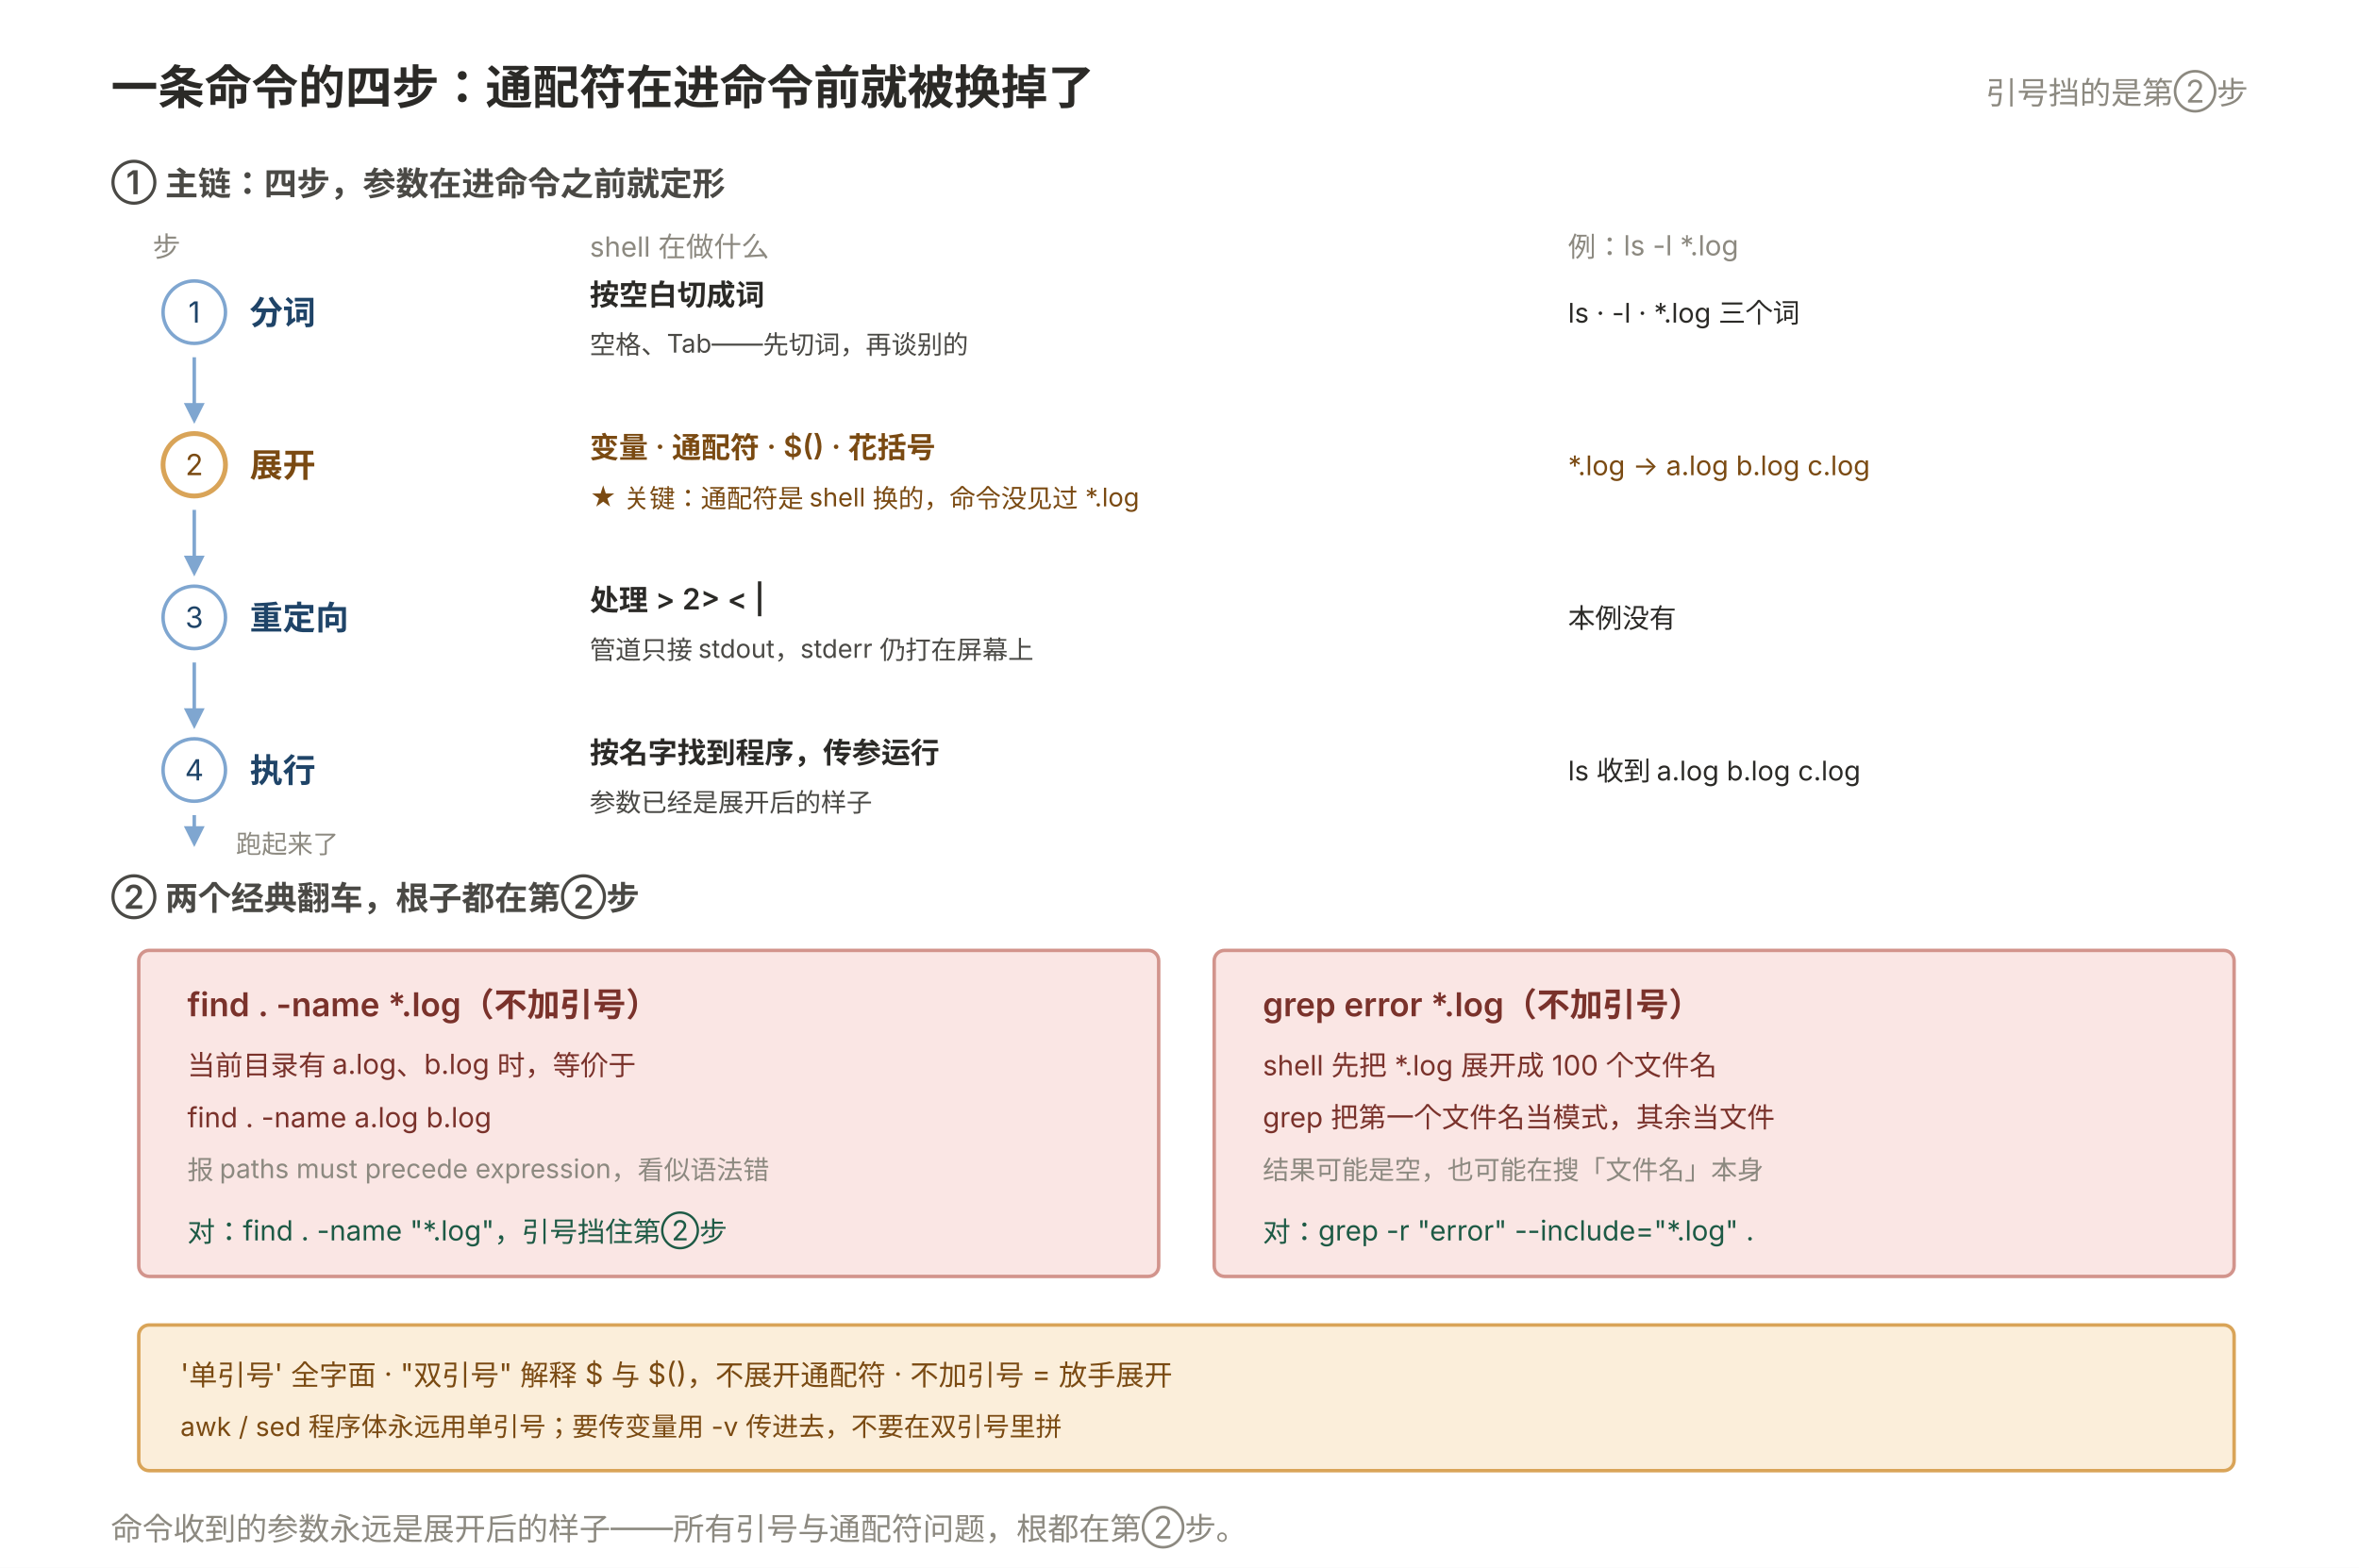
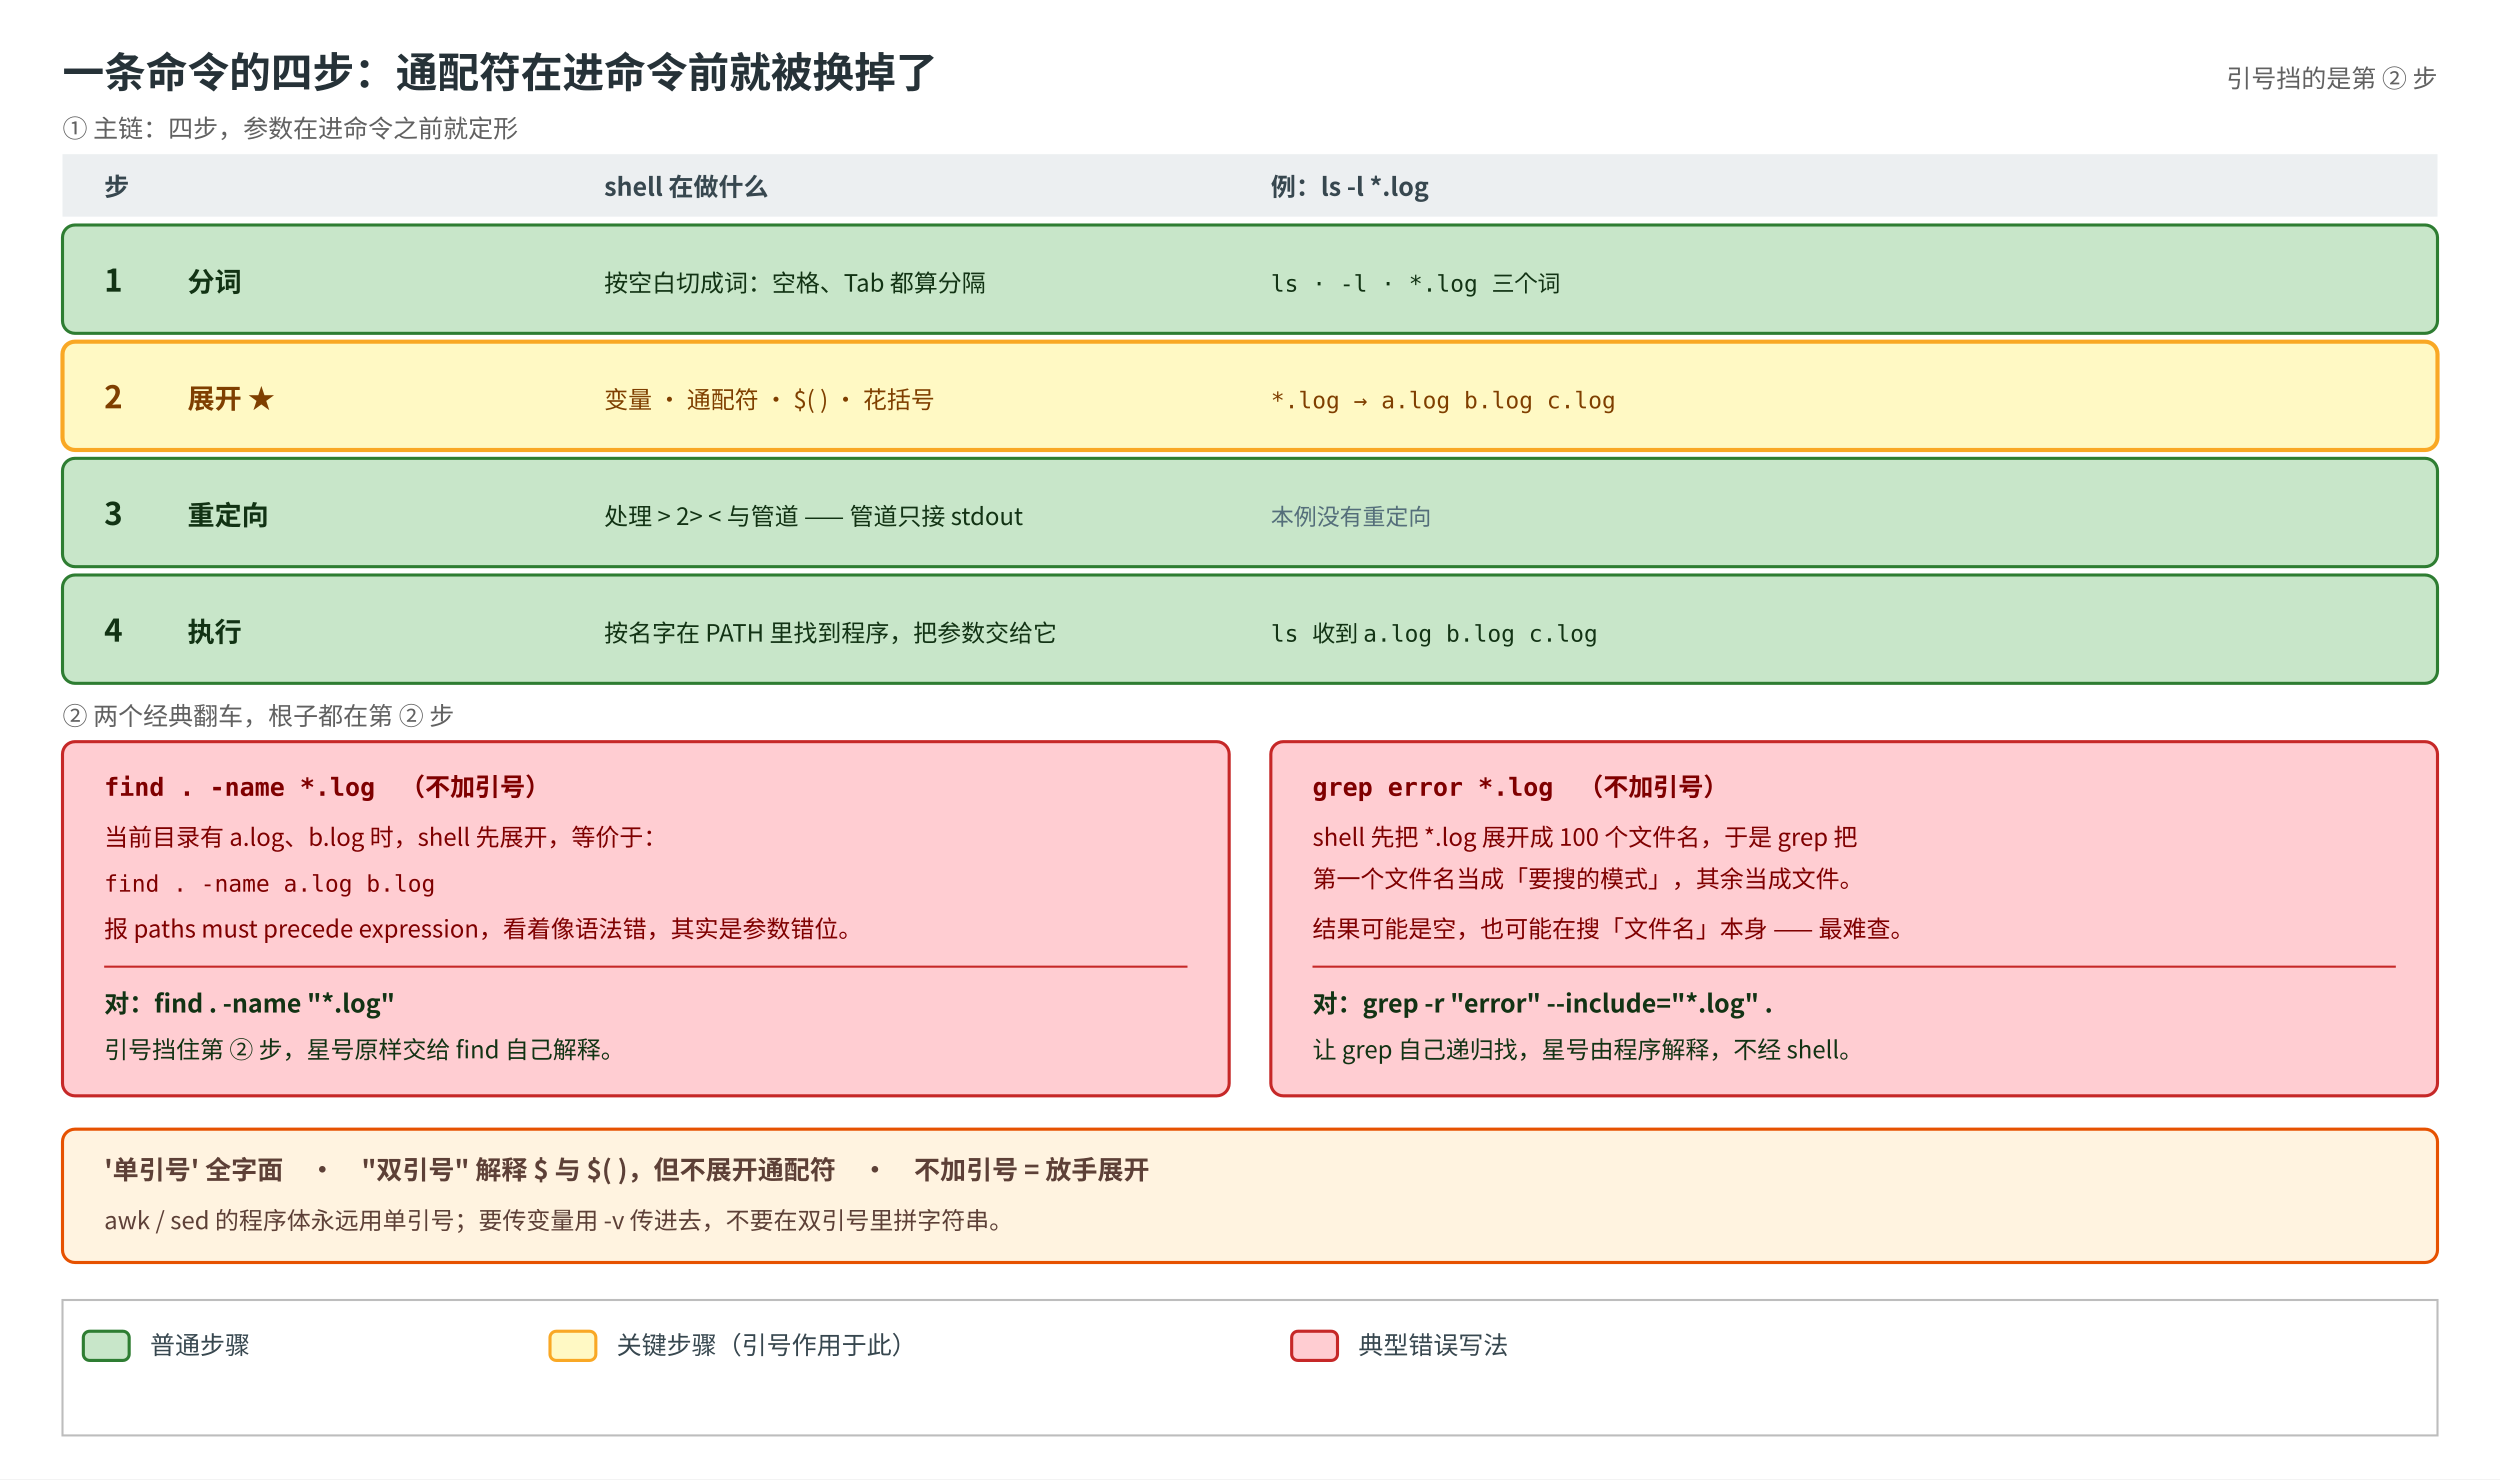
- <svg xmlns="http://www.w3.org/2000/svg" viewBox="0 0 1200 797.65" width="1200" height="797.65" font-family="-apple-system, 'Segoe UI', 'Microsoft YaHei', 'PingFang SC', sans-serif">
-   <g transform="scale(1.764706)">
-     <rect width="680" height="452" fill="#FFFFFF" />
-     <text x="32" y="30" font-size="13.5" font-weight="600" fill="#2B2A27">一条命令的四步：通配符在进命令前就被换掉了</text>
-     <text x="648" y="30" font-size="9" fill="#8C8980" text-anchor="end">引号挡的是第②步</text>
-     <defs>
-       <marker id="a7Blue" viewBox="0 0 10 10" refX="8" refY="5" markerWidth="6" markerHeight="6" orient="auto">
-         <path d="M0,0 L10,5 L0,10 z" fill="#7FA6D0" />
-       </marker>
-     </defs>
-     <text x="32" y="56" font-size="9.5" font-weight="600" fill="#4A4945">① 主链：四步，参数在进命令之前就定形</text>
-     <text x="44" y="74" font-size="8" fill="#8C8980">步</text>
-     <text x="170" y="74" font-size="8" fill="#8C8980">shell 在做什么</text>
-     <text x="452" y="74" font-size="8" fill="#8C8980">例：ls -l *.log</text>
-     <circle cx="56" cy="90" r="9" fill="#FFFFFF" stroke="#7FA6D0" stroke-width="1" />
-     <text x="56" y="93" font-size="8.4" fill="#1F4468" text-anchor="middle">1</text>
-     <text x="72" y="93.5" font-size="9.5" font-weight="600" fill="#1F4468">分词</text>
-     <text x="170" y="88" font-size="8.4" font-weight="600" fill="#2B2A27">按空白切成词</text>
-     <text x="170" y="102" font-size="7.4" fill="#4A4945">空格、Tab——先切词，再谈别的</text>
-     <text x="452" y="93" font-size="7.8" fill="#2B2A27">ls · -l · *.log 三个词</text>
-     <line x1="56" y1="103" x2="56" y2="121" stroke="#7FA6D0" stroke-width="1" marker-end="url(#a7Blue)" />
-     <circle cx="56" cy="134" r="9" fill="#FFFFFF" stroke="#D9A458" stroke-width="1.4" />
-     <text x="56" y="137" font-size="8.4" fill="#7A4A12" text-anchor="middle">2</text>
-     <text x="72" y="137.5" font-size="9.5" font-weight="600" fill="#7A4A12">展开</text>
-     <text x="170" y="132" font-size="8.4" font-weight="600" fill="#7A4A12">变量 · 通配符 · $() · 花括号</text>
-     <text x="170" y="146" font-size="7.4" fill="#7A4A12">★ 关键：通配符是 shell 换的，命令没见过 *.log</text>
-     <text x="452" y="137" font-size="7.8" fill="#7A4A12">*.log → a.log b.log c.log</text>
-     <line x1="56" y1="147" x2="56" y2="165" stroke="#7FA6D0" stroke-width="1" marker-end="url(#a7Blue)" />
-     <circle cx="56" cy="178" r="9" fill="#FFFFFF" stroke="#7FA6D0" stroke-width="1" />
-     <text x="56" y="181" font-size="8.4" fill="#1F4468" text-anchor="middle">3</text>
-     <text x="72" y="181.5" font-size="9.5" font-weight="600" fill="#1F4468">重定向</text>
-     <text x="170" y="176" font-size="8.4" font-weight="600" fill="#2B2A27">处理 &gt; 2&gt; &lt; |</text>
-     <text x="170" y="190" font-size="7.4" fill="#4A4945">管道只接 stdout，stderr 仍打在屏幕上</text>
-     <text x="452" y="181" font-size="7.8" fill="#2B2A27">本例没有</text>
-     <line x1="56" y1="191" x2="56" y2="209" stroke="#7FA6D0" stroke-width="1" marker-end="url(#a7Blue)" />
-     <circle cx="56" cy="222" r="9" fill="#FFFFFF" stroke="#7FA6D0" stroke-width="1" />
-     <text x="56" y="225" font-size="8.4" fill="#1F4468" text-anchor="middle">4</text>
-     <text x="72" y="225.5" font-size="9.5" font-weight="600" fill="#1F4468">执行</text>
-     <text x="170" y="220" font-size="8.4" font-weight="600" fill="#2B2A27">按名字找到程序，传参运行</text>
-     <text x="170" y="234" font-size="7.4" fill="#4A4945">参数已经是展开后的样子</text>
-     <text x="452" y="225" font-size="7.8" fill="#2B2A27">ls 收到 a.log b.log c.log</text>
-     <line x1="56" y1="235" x2="56" y2="243" stroke="#7FA6D0" stroke-width="1" marker-end="url(#a7Blue)" />
-     <text x="68" y="246" font-size="7.4" fill="#8C8980">跑起来了</text>
-     <text x="32" y="262" font-size="9.5" font-weight="600" fill="#4A4945">② 两个经典翻车，根子都在第②步</text>
-     <rect x="40" y="274" width="294" height="94" rx="3" fill="#FAE6E4" stroke="#D2948C" stroke-width="1" />
-     <text x="54" y="293" font-size="9.5" font-weight="600" fill="#7A322B">find . -name *.log（不加引号）</text>
-     <text x="54" y="310" font-size="8" fill="#7A322B">当前目录有 a.log、b.log 时，等价于</text>
-     <text x="54" y="325" font-size="8" fill="#7A322B">find . -name a.log b.log</text>
-     <text x="54" y="340" font-size="7.6" fill="#8C8980">报 paths must precede expression，看似语法错</text>
-     <text x="54" y="358" font-size="8" fill="#1D5A45">对：find . -name "*.log"，引号挡住第②步</text>
-     <rect x="350" y="274" width="294" height="94" rx="3" fill="#FAE6E4" stroke="#D2948C" stroke-width="1" />
-     <text x="364" y="293" font-size="9.5" font-weight="600" fill="#7A322B">grep error *.log（不加引号）</text>
-     <text x="364" y="310" font-size="8" fill="#7A322B">shell 先把 *.log 展开成 100 个文件名</text>
-     <text x="364" y="325" font-size="8" fill="#7A322B">grep 把第一个文件名当模式，其余当文件</text>
-     <text x="364" y="340" font-size="7.6" fill="#8C8980">结果可能是空，也可能在搜「文件名」本身</text>
-     <text x="364" y="358" font-size="8" fill="#1D5A45">对：grep -r "error" --include="*.log" .</text>
-     <rect x="40" y="382" width="604" height="42" rx="3" fill="#FBEEDA" stroke="#D9A458" stroke-width="1" />
-     <text x="52" y="399" font-size="8.2" fill="#7A4A12">'单引号' 全字面 · "双引号" 解释 $ 与 $()，不展开通配符 · 不加引号 = 放手展开</text>
-     <text x="52" y="414" font-size="7.6" fill="#7A4A12">awk / sed 程序体永远用单引号；要传变量用 -v 传进去，不要在双引号里拼</text>
-     <text x="32" y="444" font-size="9" fill="#8C8980">命令收到的参数永远是展开后的样子——所有引号与通配符问题，根都在第②步。</text>
-   </g>
+ <svg xmlns="http://www.w3.org/2000/svg" viewBox="0 0 1200 710" font-family="'Microsoft YaHei','PingFang SC','Noto Sans CJK SC',sans-serif">
+   <rect x="0" y="0" width="1200" height="710" fill="#ffffff" />
+   <text x="30" y="42" font-size="20" font-weight="bold" fill="#263238">一条命令的四步：通配符在进命令前就被换掉了</text>
+   <text x="1170" y="42" font-size="12" fill="#616161" text-anchor="end">引号挡的是第 ② 步</text>
+   <text x="30" y="66" font-size="12" fill="#616161">① 主链：四步，参数在进命令之前就定形</text>
+   <rect x="30" y="74" width="1140" height="30" fill="#eceff1" />
+   <text x="50" y="94" font-size="12" font-weight="bold" fill="#37474f">步</text>
+   <text x="290" y="94" font-size="12" font-weight="bold" fill="#37474f">shell 在做什么</text>
+   <text x="610" y="94" font-size="12" font-weight="bold" fill="#37474f">例：ls -l *.log</text>
+   <rect x="30" y="108" width="1140" height="52" rx="6" fill="#c8e6c9" stroke="#2e7d32" stroke-width="1.5" />
+   <text x="50" y="140" font-size="15" font-weight="bold" fill="#123314">1</text>
+   <text x="90" y="140" font-size="13" font-weight="bold" fill="#123314">分词</text>
+   <text x="290" y="140" font-size="11.5" fill="#123314">按空白切成词：空格、Tab 都算分隔</text>
+   <text x="610" y="140" font-size="11" fill="#123314" font-family="ui-monospace,Menlo,Consolas,monospace">ls · -l · *.log 三个词</text>
+   <rect x="30" y="164" width="1140" height="52" rx="6" fill="#fff9c4" stroke="#f9a825" stroke-width="2" />
+   <text x="50" y="196" font-size="15" font-weight="bold" fill="#7f3f00">2</text>
+   <text x="90" y="196" font-size="13" font-weight="bold" fill="#7f3f00">展开 ★</text>
+   <text x="290" y="196" font-size="11.5" fill="#7f3f00">变量 · 通配符 · $( ) · 花括号</text>
+   <text x="610" y="196" font-size="11" fill="#7f3f00" font-family="ui-monospace,Menlo,Consolas,monospace">*.log → a.log b.log c.log</text>
+   <rect x="30" y="220" width="1140" height="52" rx="6" fill="#c8e6c9" stroke="#2e7d32" stroke-width="1.5" />
+   <text x="50" y="252" font-size="15" font-weight="bold" fill="#123314">3</text>
+   <text x="90" y="252" font-size="13" font-weight="bold" fill="#123314">重定向</text>
+   <text x="290" y="252" font-size="11.5" fill="#123314">处理 &gt; 2&gt; &lt; 与管道 —— 管道只接 stdout</text>
+   <text x="610" y="252" font-size="11" fill="#546e7a" font-family="ui-monospace,Menlo,Consolas,monospace">本例没有重定向</text>
+   <rect x="30" y="276" width="1140" height="52" rx="6" fill="#c8e6c9" stroke="#2e7d32" stroke-width="1.5" />
+   <text x="50" y="308" font-size="15" font-weight="bold" fill="#123314">4</text>
+   <text x="90" y="308" font-size="13" font-weight="bold" fill="#123314">执行</text>
+   <text x="290" y="308" font-size="11.5" fill="#123314">按名字在 PATH 里找到程序，把参数交给它</text>
+   <text x="610" y="308" font-size="11" fill="#123314" font-family="ui-monospace,Menlo,Consolas,monospace">ls 收到 a.log b.log c.log</text>
+   <text x="30" y="348" font-size="12" fill="#616161">② 两个经典翻车，根子都在第 ② 步</text>
+   <rect x="30" y="356" width="560" height="170" rx="6" fill="#ffcdd2" stroke="#c62828" stroke-width="1.5" />
+   <text x="50" y="382" font-size="12" font-weight="bold" fill="#7f0000" font-family="ui-monospace,Menlo,Consolas,monospace">find . -name *.log　（不加引号）</text>
+   <text x="50" y="406" font-size="11.5" fill="#7f0000">当前目录有 a.log、b.log 时，shell 先展开，等价于：</text>
+   <text x="50" y="428" font-size="11" fill="#7f0000" font-family="ui-monospace,Menlo,Consolas,monospace">find . -name a.log b.log</text>
+   <text x="50" y="450" font-size="11.5" fill="#7f0000">报 paths must precede expression，看着像语法错，其实是参数错位。</text>
+   <line x1="50" y1="464" x2="570" y2="464" stroke="#c62828" stroke-width="1" />
+   <text x="50" y="486" font-size="12" font-weight="bold" fill="#123314">对：find . -name "*.log"</text>
+   <text x="50" y="508" font-size="11.5" fill="#123314">引号挡住第 ② 步，星号原样交给 find 自己解释。</text>
+   <rect x="610" y="356" width="560" height="170" rx="6" fill="#ffcdd2" stroke="#c62828" stroke-width="1.5" />
+   <text x="630" y="382" font-size="12" font-weight="bold" fill="#7f0000" font-family="ui-monospace,Menlo,Consolas,monospace">grep error *.log　（不加引号）</text>
+   <text x="630" y="406" font-size="11.5" fill="#7f0000">shell 先把 *.log 展开成 100 个文件名，于是 grep 把</text>
+   <text x="630" y="426" font-size="11.5" fill="#7f0000">第一个文件名当成「要搜的模式」，其余当成文件。</text>
+   <text x="630" y="450" font-size="11.5" fill="#7f0000">结果可能是空，也可能在搜「文件名」本身 —— 最难查。</text>
+   <line x1="630" y1="464" x2="1150" y2="464" stroke="#c62828" stroke-width="1" />
+   <text x="630" y="486" font-size="12" font-weight="bold" fill="#123314">对：grep -r "error" --include="*.log" .</text>
+   <text x="630" y="508" font-size="11.5" fill="#123314">让 grep 自己递归找，星号由程序解释，不经 shell。</text>
+   <rect x="30" y="542" width="1140" height="64" rx="6" fill="#fff3e0" stroke="#e65100" stroke-width="1.5" />
+   <text x="50" y="566" font-size="12.5" font-weight="bold" fill="#5d4037">'单引号' 全字面　·　"双引号" 解释 $ 与 $( )，但不展开通配符　·　不加引号 = 放手展开</text>
+   <text x="50" y="590" font-size="11.5" fill="#5d4037">awk / sed 的程序体永远用单引号；要传变量用 -v 传进去，不要在双引号里拼字符串。</text>
+   <rect x="30" y="624" width="1140" height="65" fill="#ffffff" stroke="#bdbdbd" stroke-width="1" />
+   <rect x="40" y="639" width="22" height="14" rx="3" fill="#c8e6c9" stroke="#2e7d32" stroke-width="1.5" />
+   <text x="72" y="650" font-size="12" fill="#37474f">普通步骤</text>
+   <rect x="264" y="639" width="22" height="14" rx="3" fill="#fff9c4" stroke="#f9a825" stroke-width="1.5" />
+   <text x="296" y="650" font-size="12" fill="#37474f">关键步骤（引号作用于此）</text>
+   <rect x="620" y="639" width="22" height="14" rx="3" fill="#ffcdd2" stroke="#c62828" stroke-width="1.5" />
+   <text x="652" y="650" font-size="12" fill="#37474f">典型错误写法</text>
</svg>
